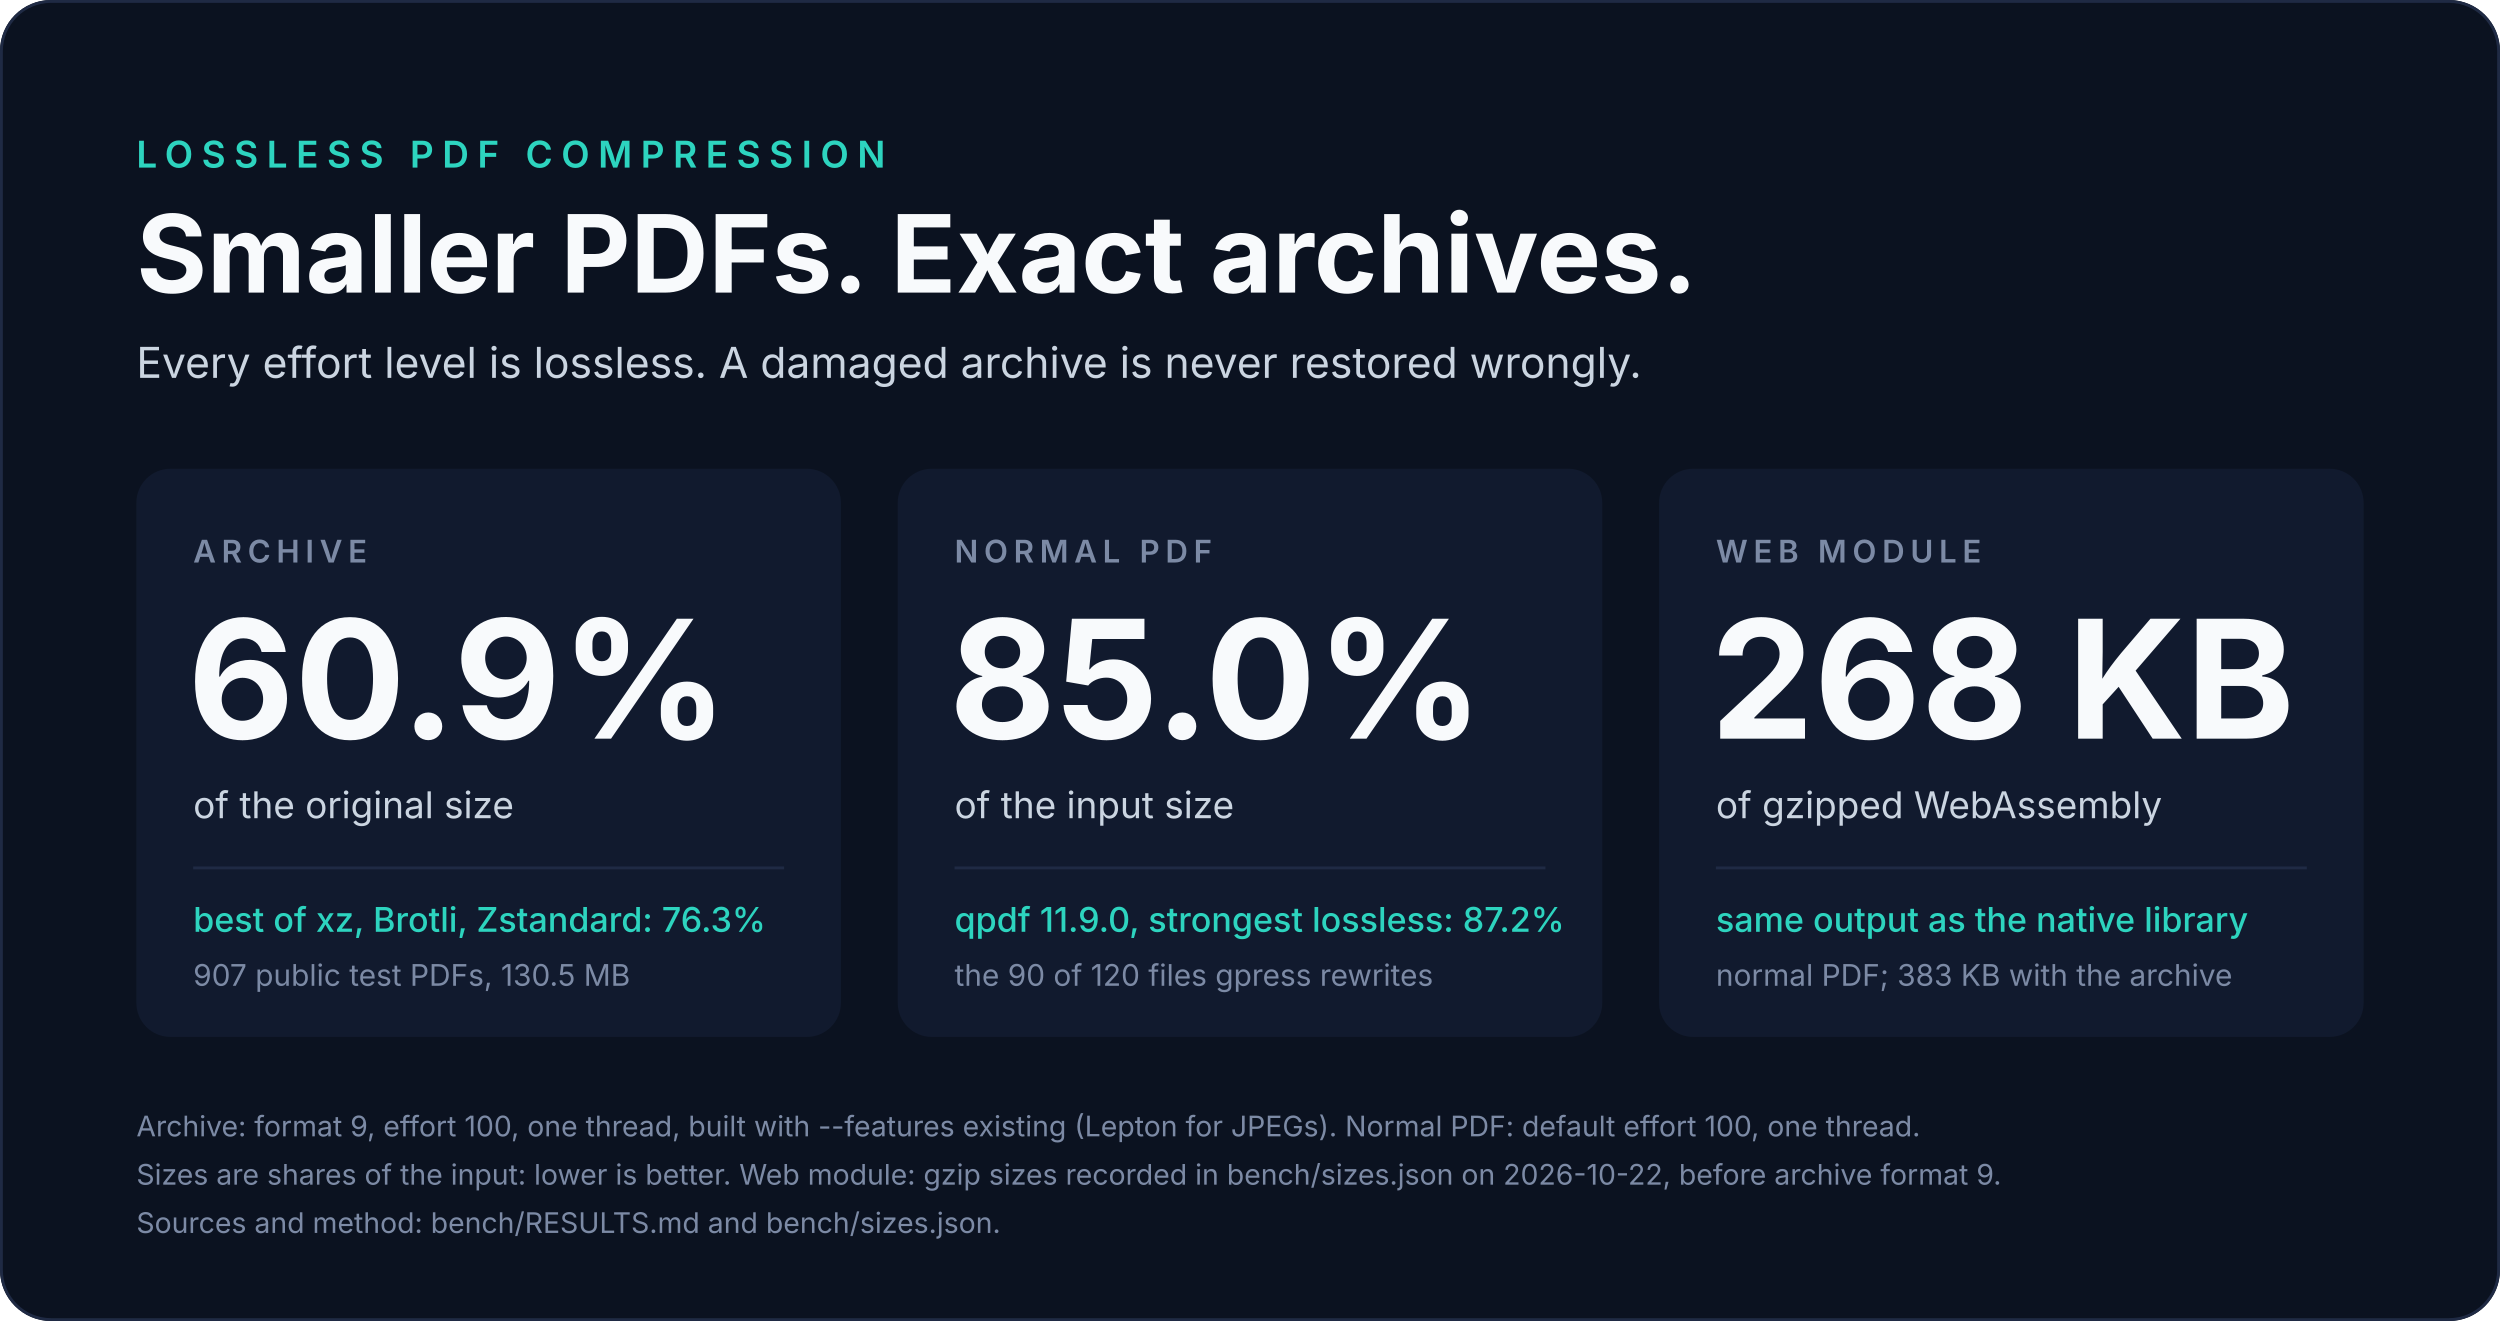
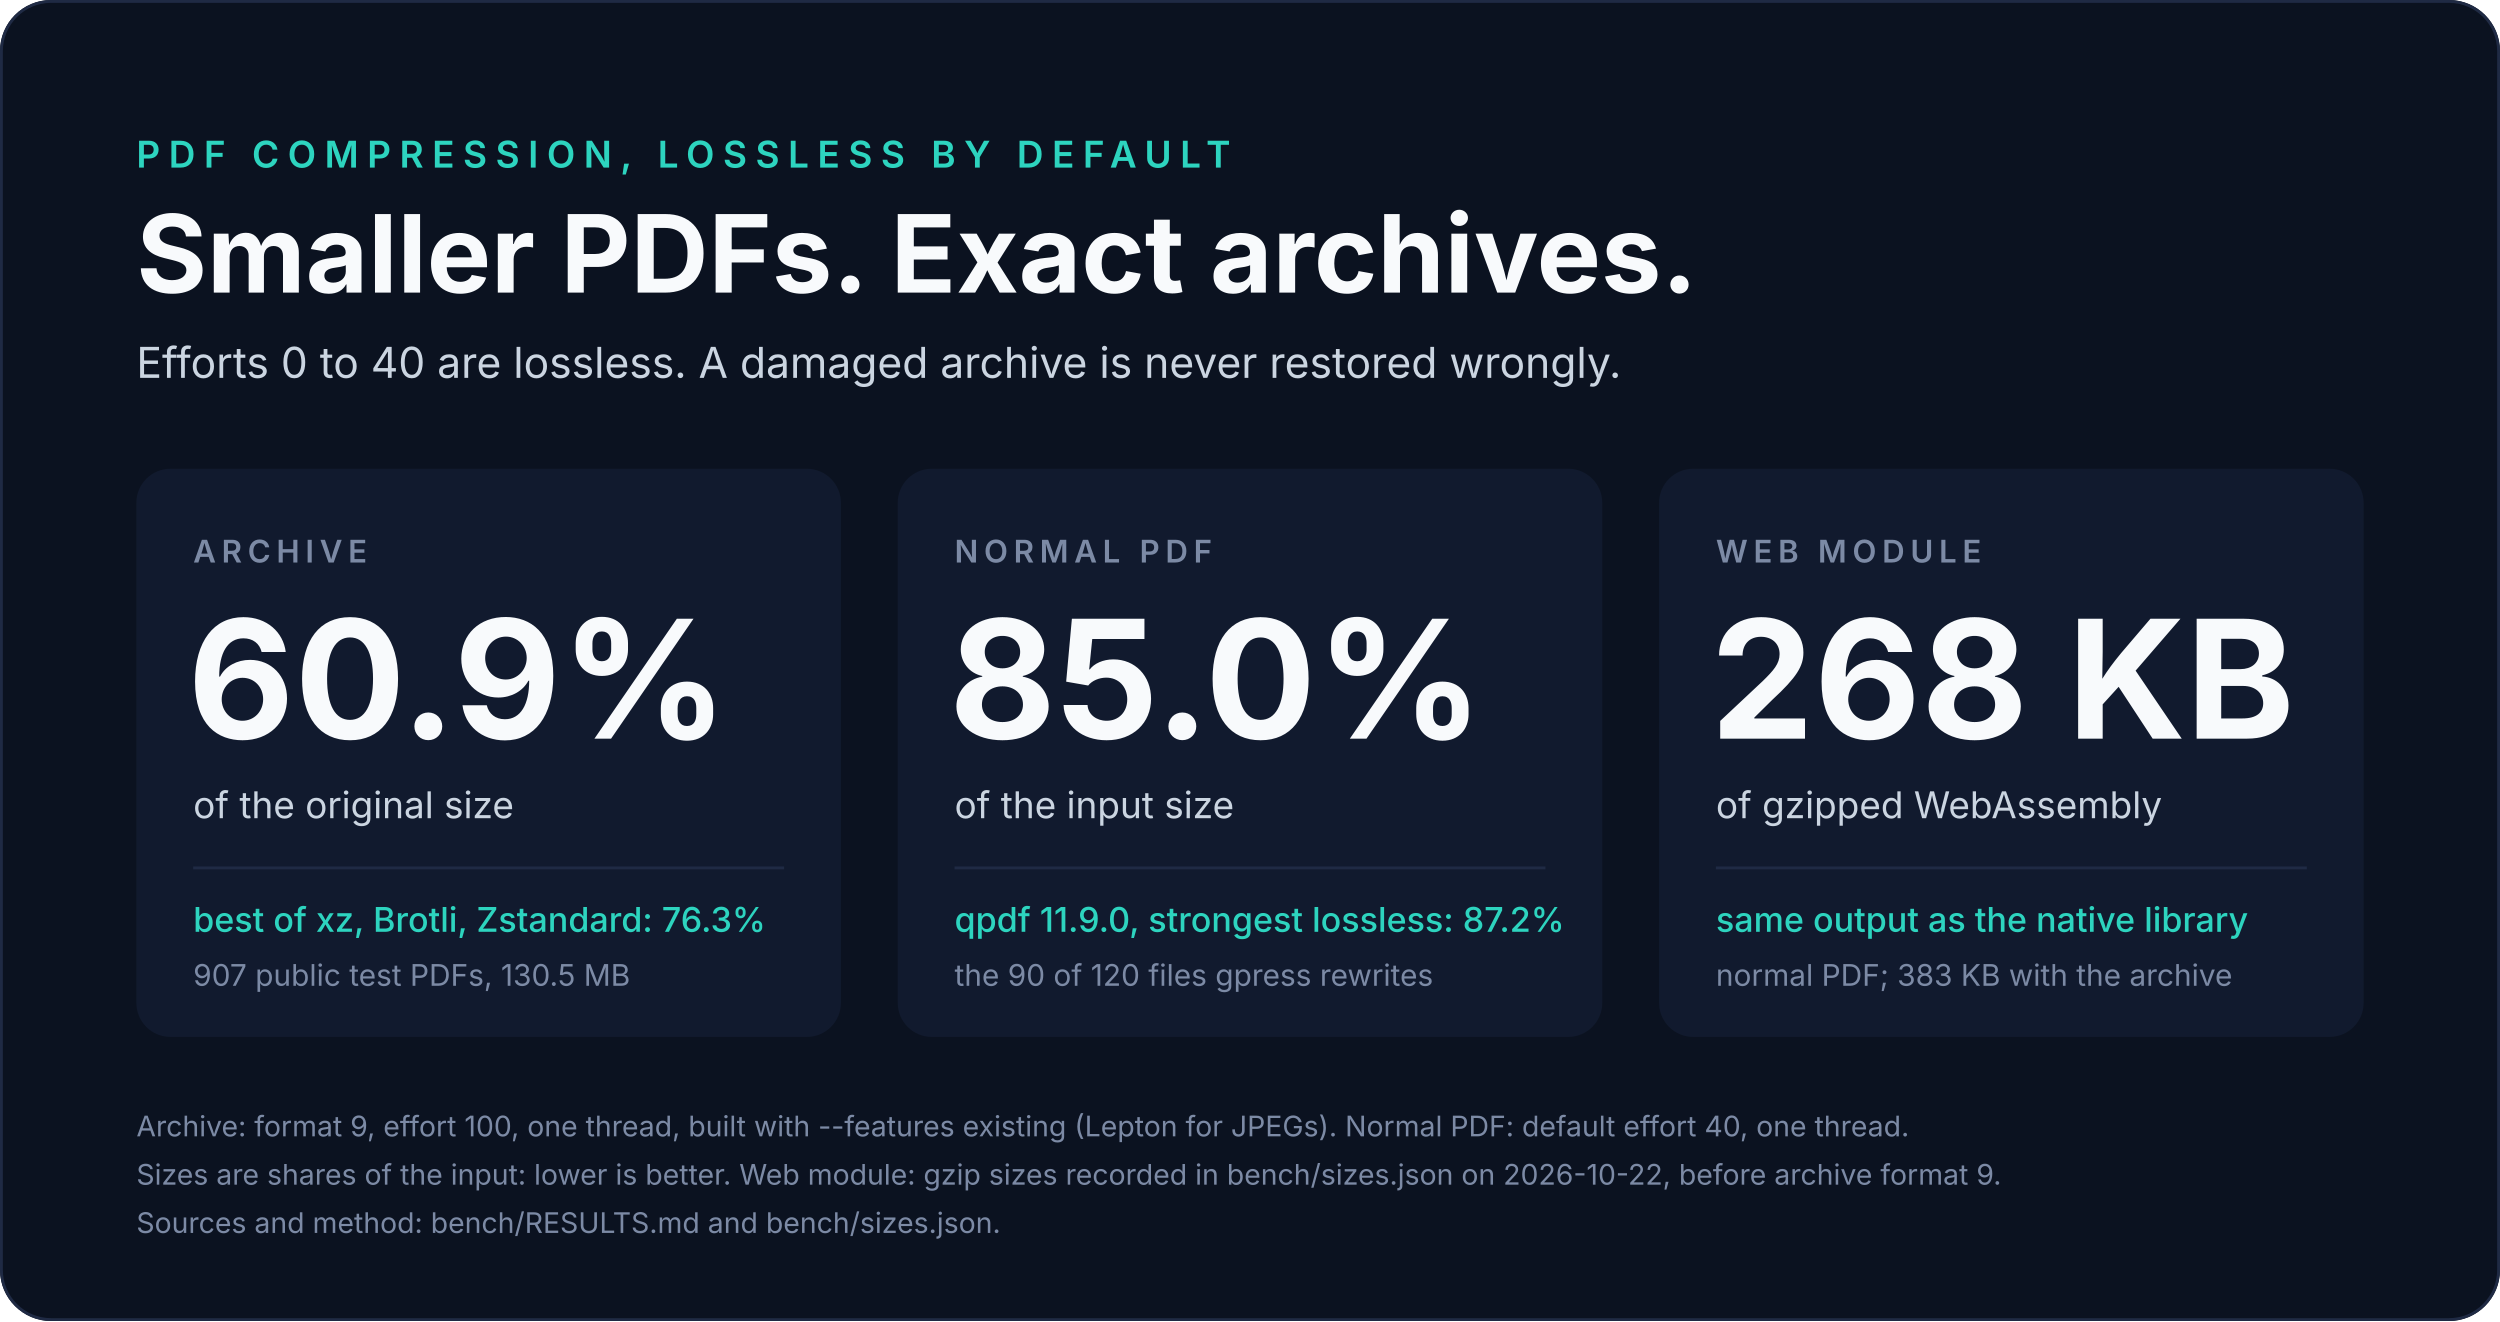
<svg xmlns="http://www.w3.org/2000/svg" width="1760" height="930" viewBox="0 0 1760 930" role="img" aria-label="gpress: archive 60.9% of the original size against 76.3% for the best of xz, Brotli and Zstandard on 907 test PDFs; normal PDF 85.0% of the input against qpdf 11.9.0's 87.2% on the 90 files gpress rewrites; web module 268 KB gzipped">
  <rect width="1760" height="930" rx="36" fill="#0b1220" />
  <rect x="1" y="1" width="1758" height="928" rx="35" fill="none" stroke="#1f2a44" stroke-width="2" />
-   <text x="96" y="118" font-family="Inter, ui-sans-serif, -apple-system, BlinkMacSystemFont, 'Segoe UI', Helvetica, Arial, sans-serif" font-size="26" font-weight="600" fill="#2dd4bf" text-anchor="start" letter-spacing="6">LOSSLESS PDF COMPRESSION</text>
+   <text x="96" y="118" font-family="Inter, ui-sans-serif, -apple-system, BlinkMacSystemFont, 'Segoe UI', Helvetica, Arial, sans-serif" font-size="26" font-weight="600" fill="#2dd4bf" text-anchor="start" letter-spacing="6">PDF COMPRESSION, LOSSLESS BY DEFAULT</text>
  <text x="96" y="206" font-family="Inter, ui-sans-serif, -apple-system, BlinkMacSystemFont, 'Segoe UI', Helvetica, Arial, sans-serif" font-size="76" font-weight="700" fill="#f8fafc" text-anchor="start">Smaller PDFs. Exact archives.</text>
-   <text x="96" y="266" font-family="Inter, ui-sans-serif, -apple-system, BlinkMacSystemFont, 'Segoe UI', Helvetica, Arial, sans-serif" font-size="30" font-weight="400" fill="#cbd5e1" text-anchor="start">Every effort level is lossless. A damaged archive is never restored wrongly.</text>
+   <text x="96" y="266" font-family="Inter, ui-sans-serif, -apple-system, BlinkMacSystemFont, 'Segoe UI', Helvetica, Arial, sans-serif" font-size="30" font-weight="400" fill="#cbd5e1" text-anchor="start">Efforts 0 to 40 are lossless. A damaged archive is never restored wrongly.</text>
  <rect x="96" y="330" width="496" height="400" rx="24" fill="#111a2e" />
  <text x="136" y="396" font-family="Inter, ui-sans-serif, -apple-system, BlinkMacSystemFont, 'Segoe UI', Helvetica, Arial, sans-serif" font-size="22" font-weight="600" fill="#7c8aa5" text-anchor="start" letter-spacing="4">ARCHIVE</text>
  <text x="132" y="520" font-family="Inter, ui-sans-serif, -apple-system, BlinkMacSystemFont, 'Segoe UI', Helvetica, Arial, sans-serif" font-size="116" font-weight="700" fill="#f8fafc" text-anchor="start">60.9%</text>
  <text x="136" y="576" font-family="Inter, ui-sans-serif, -apple-system, BlinkMacSystemFont, 'Segoe UI', Helvetica, Arial, sans-serif" font-size="26" font-weight="400" fill="#cbd5e1" text-anchor="start">of the original size</text>
  <rect x="136" y="610" width="416" height="2" fill="#1f2a44" />
  <text x="136" y="656" font-family="Inter, ui-sans-serif, -apple-system, BlinkMacSystemFont, 'Segoe UI', Helvetica, Arial, sans-serif" font-size="24" font-weight="500" fill="#2dd4bf" text-anchor="start">best of xz, Brotli, Zstandard: 76.3%</text>
  <text x="136" y="694" font-family="Inter, ui-sans-serif, -apple-system, BlinkMacSystemFont, 'Segoe UI', Helvetica, Arial, sans-serif" font-size="21" font-weight="400" fill="#7c8aa5" text-anchor="start">907 public test PDFs, 130.5 MB</text>
  <rect x="632" y="330" width="496" height="400" rx="24" fill="#111a2e" />
  <text x="672" y="396" font-family="Inter, ui-sans-serif, -apple-system, BlinkMacSystemFont, 'Segoe UI', Helvetica, Arial, sans-serif" font-size="22" font-weight="600" fill="#7c8aa5" text-anchor="start" letter-spacing="4">NORMAL PDF</text>
  <text x="668" y="520" font-family="Inter, ui-sans-serif, -apple-system, BlinkMacSystemFont, 'Segoe UI', Helvetica, Arial, sans-serif" font-size="116" font-weight="700" fill="#f8fafc" text-anchor="start">85.0%</text>
  <text x="672" y="576" font-family="Inter, ui-sans-serif, -apple-system, BlinkMacSystemFont, 'Segoe UI', Helvetica, Arial, sans-serif" font-size="26" font-weight="400" fill="#cbd5e1" text-anchor="start">of the input size</text>
  <rect x="672" y="610" width="416" height="2" fill="#1f2a44" />
  <text x="672" y="656" font-family="Inter, ui-sans-serif, -apple-system, BlinkMacSystemFont, 'Segoe UI', Helvetica, Arial, sans-serif" font-size="24" font-weight="500" fill="#2dd4bf" text-anchor="start">qpdf 11.9.0, strongest lossless: 87.2%</text>
  <text x="672" y="694" font-family="Inter, ui-sans-serif, -apple-system, BlinkMacSystemFont, 'Segoe UI', Helvetica, Arial, sans-serif" font-size="21" font-weight="400" fill="#7c8aa5" text-anchor="start">the 90 of 120 files gpress rewrites</text>
  <rect x="1168" y="330" width="496" height="400" rx="24" fill="#111a2e" />
  <text x="1208" y="396" font-family="Inter, ui-sans-serif, -apple-system, BlinkMacSystemFont, 'Segoe UI', Helvetica, Arial, sans-serif" font-size="22" font-weight="600" fill="#7c8aa5" text-anchor="start" letter-spacing="4">WEB MODULE</text>
  <text x="1204" y="520" font-family="Inter, ui-sans-serif, -apple-system, BlinkMacSystemFont, 'Segoe UI', Helvetica, Arial, sans-serif" font-size="116" font-weight="700" fill="#f8fafc" text-anchor="start">268 KB</text>
  <text x="1208" y="576" font-family="Inter, ui-sans-serif, -apple-system, BlinkMacSystemFont, 'Segoe UI', Helvetica, Arial, sans-serif" font-size="26" font-weight="400" fill="#cbd5e1" text-anchor="start">of gzipped WebAssembly</text>
  <rect x="1208" y="610" width="416" height="2" fill="#1f2a44" />
  <text x="1208" y="656" font-family="Inter, ui-sans-serif, -apple-system, BlinkMacSystemFont, 'Segoe UI', Helvetica, Arial, sans-serif" font-size="24" font-weight="500" fill="#2dd4bf" text-anchor="start">same output as the native library</text>
  <text x="1208" y="694" font-family="Inter, ui-sans-serif, -apple-system, BlinkMacSystemFont, 'Segoe UI', Helvetica, Arial, sans-serif" font-size="21" font-weight="400" fill="#7c8aa5" text-anchor="start">normal PDF; 383 KB with the archive</text>
-   <text x="96" y="800" font-family="Inter, ui-sans-serif, -apple-system, BlinkMacSystemFont, 'Segoe UI', Helvetica, Arial, sans-serif" font-size="20" font-weight="400" fill="#7c8aa5" text-anchor="start">Archive: format 9, effort 100, one thread, built with --features existing (Lepton for JPEGs). Normal PDF: default effort 100, one thread.</text>
+   <text x="96" y="800" font-family="Inter, ui-sans-serif, -apple-system, BlinkMacSystemFont, 'Segoe UI', Helvetica, Arial, sans-serif" font-size="20" font-weight="400" fill="#7c8aa5" text-anchor="start">Archive: format 9, effort 100, one thread, built with --features existing (Lepton for JPEGs). Normal PDF: default effort 40, one thread.</text>
  <text x="96" y="834" font-family="Inter, ui-sans-serif, -apple-system, BlinkMacSystemFont, 'Segoe UI', Helvetica, Arial, sans-serif" font-size="20" font-weight="400" fill="#7c8aa5" text-anchor="start">Sizes are shares of the input: lower is better. Web module: gzip sizes recorded in bench/sizes.json on 2026-10-22, before archive format 9.</text>
  <text x="96" y="868" font-family="Inter, ui-sans-serif, -apple-system, BlinkMacSystemFont, 'Segoe UI', Helvetica, Arial, sans-serif" font-size="20" font-weight="400" fill="#7c8aa5" text-anchor="start">Sources and method: bench/RESULTS.md and bench/sizes.json.</text>
</svg>
